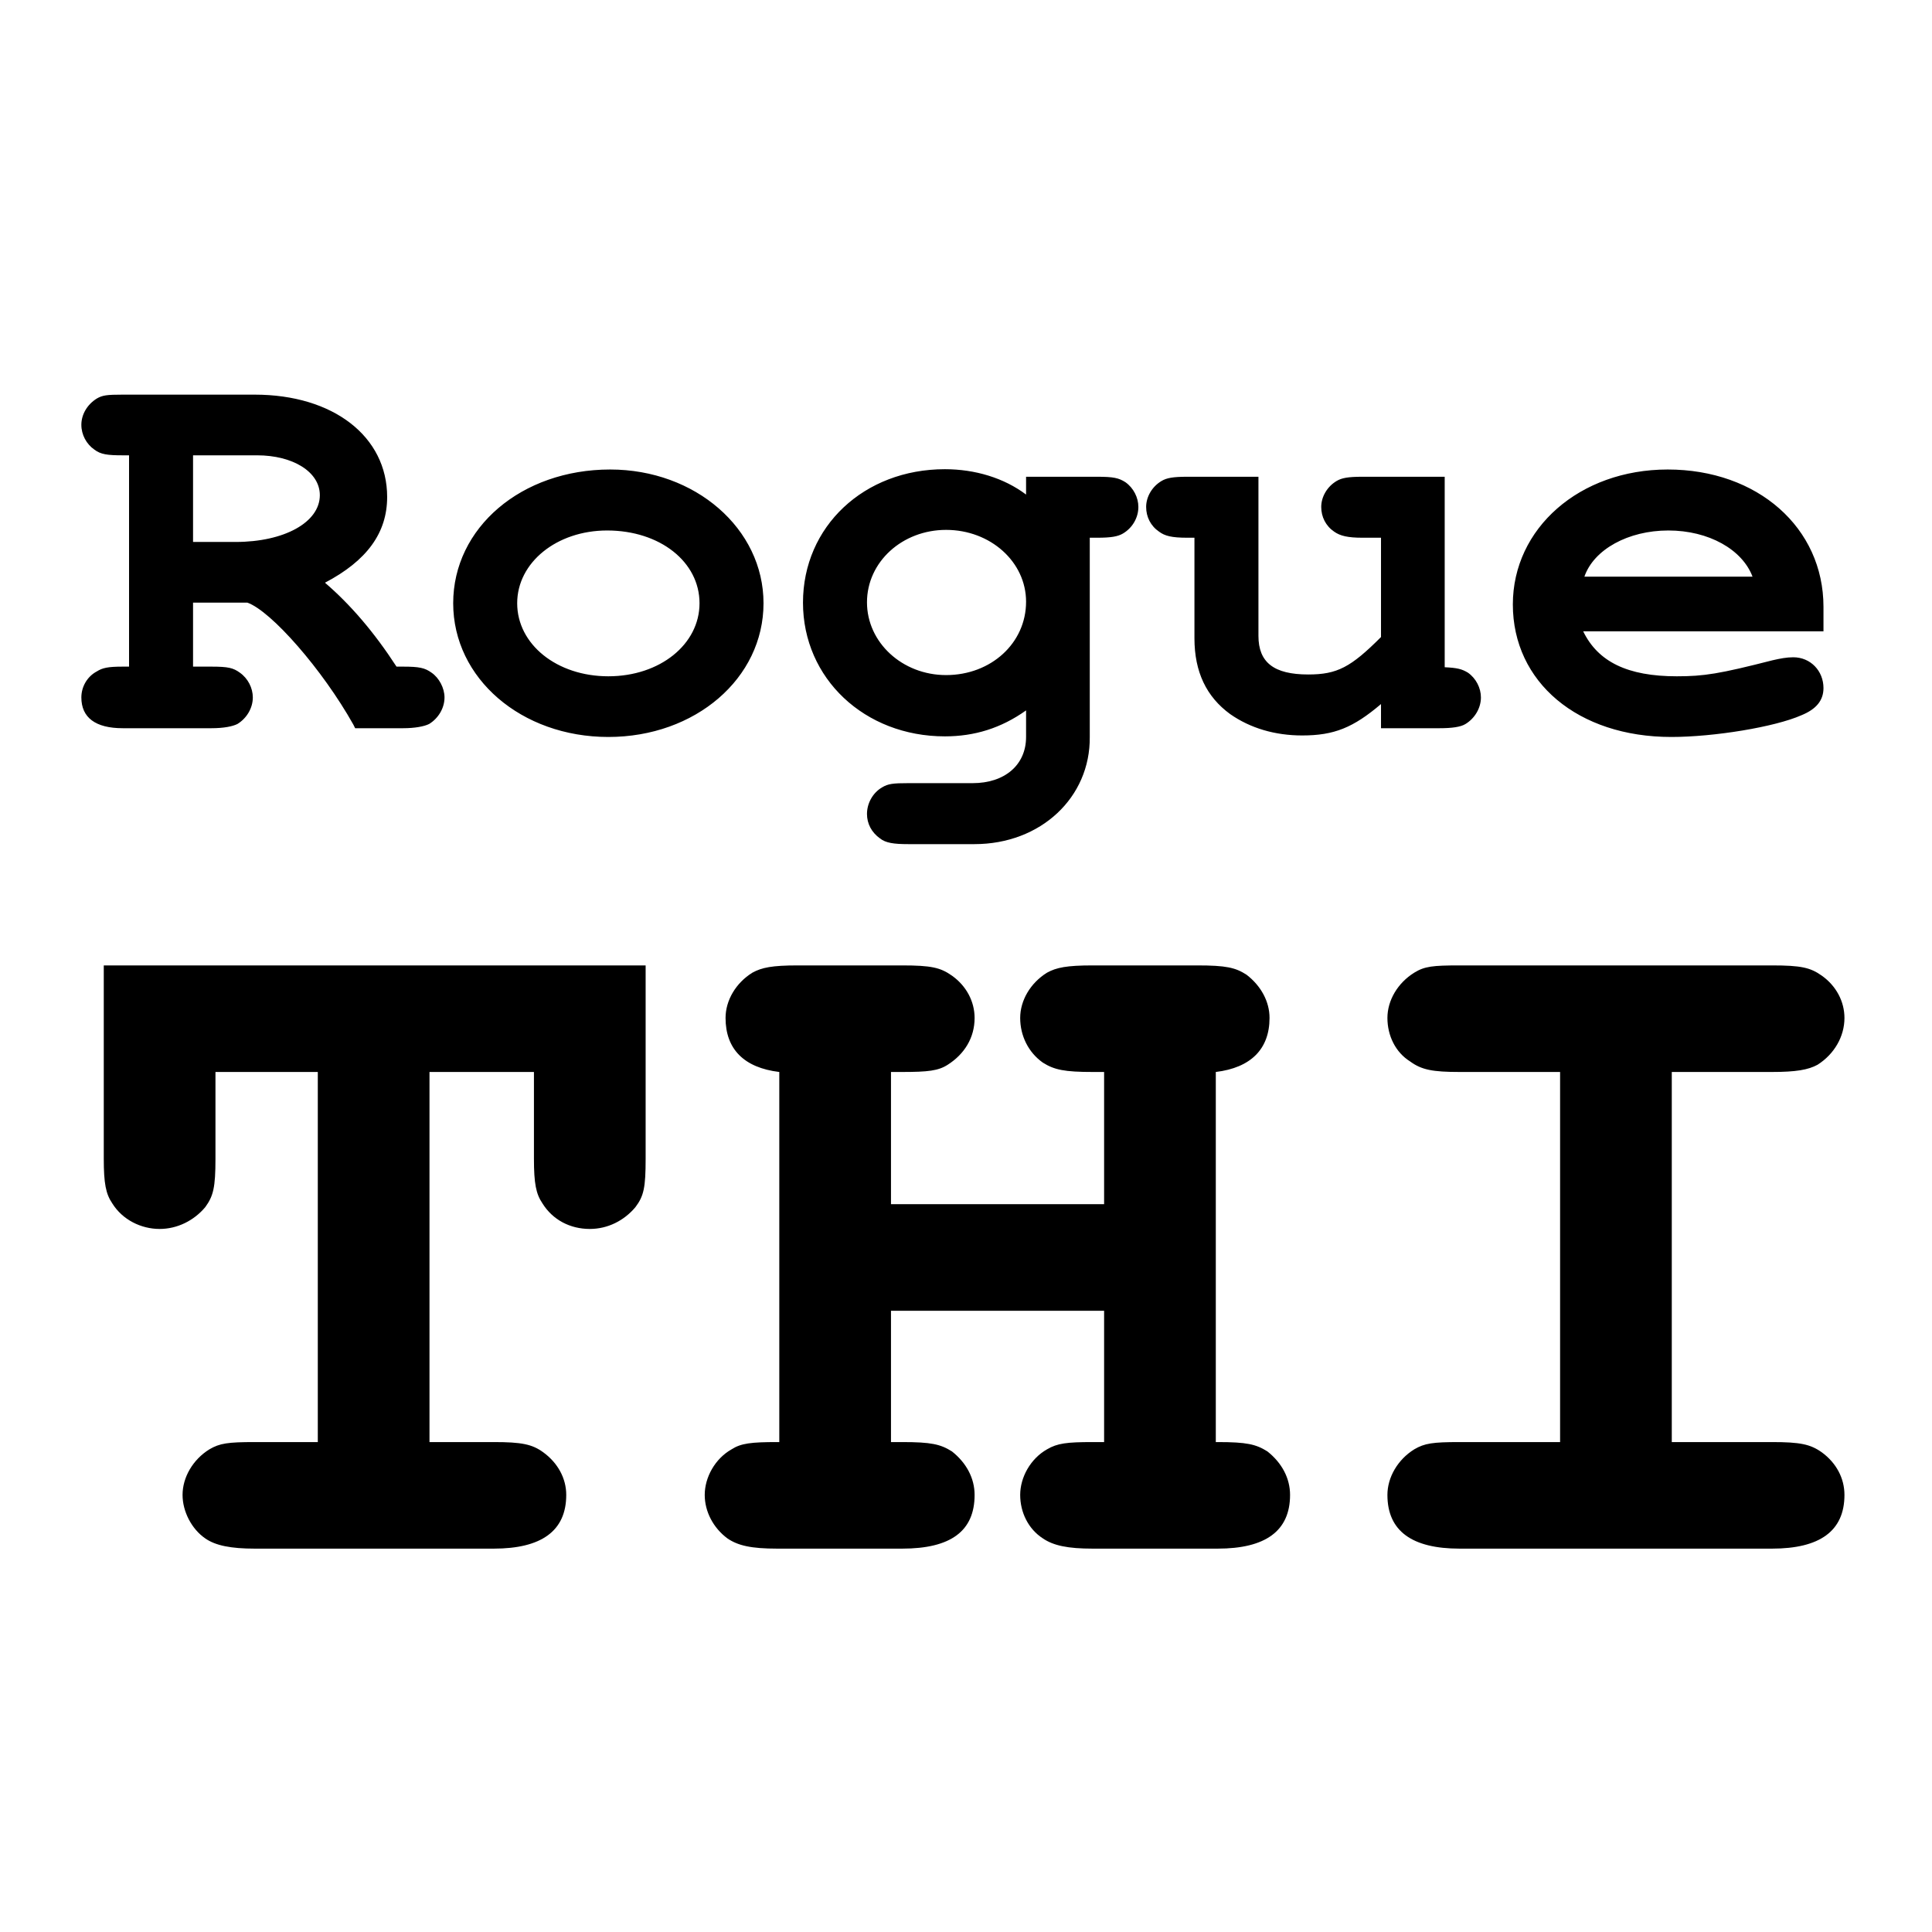
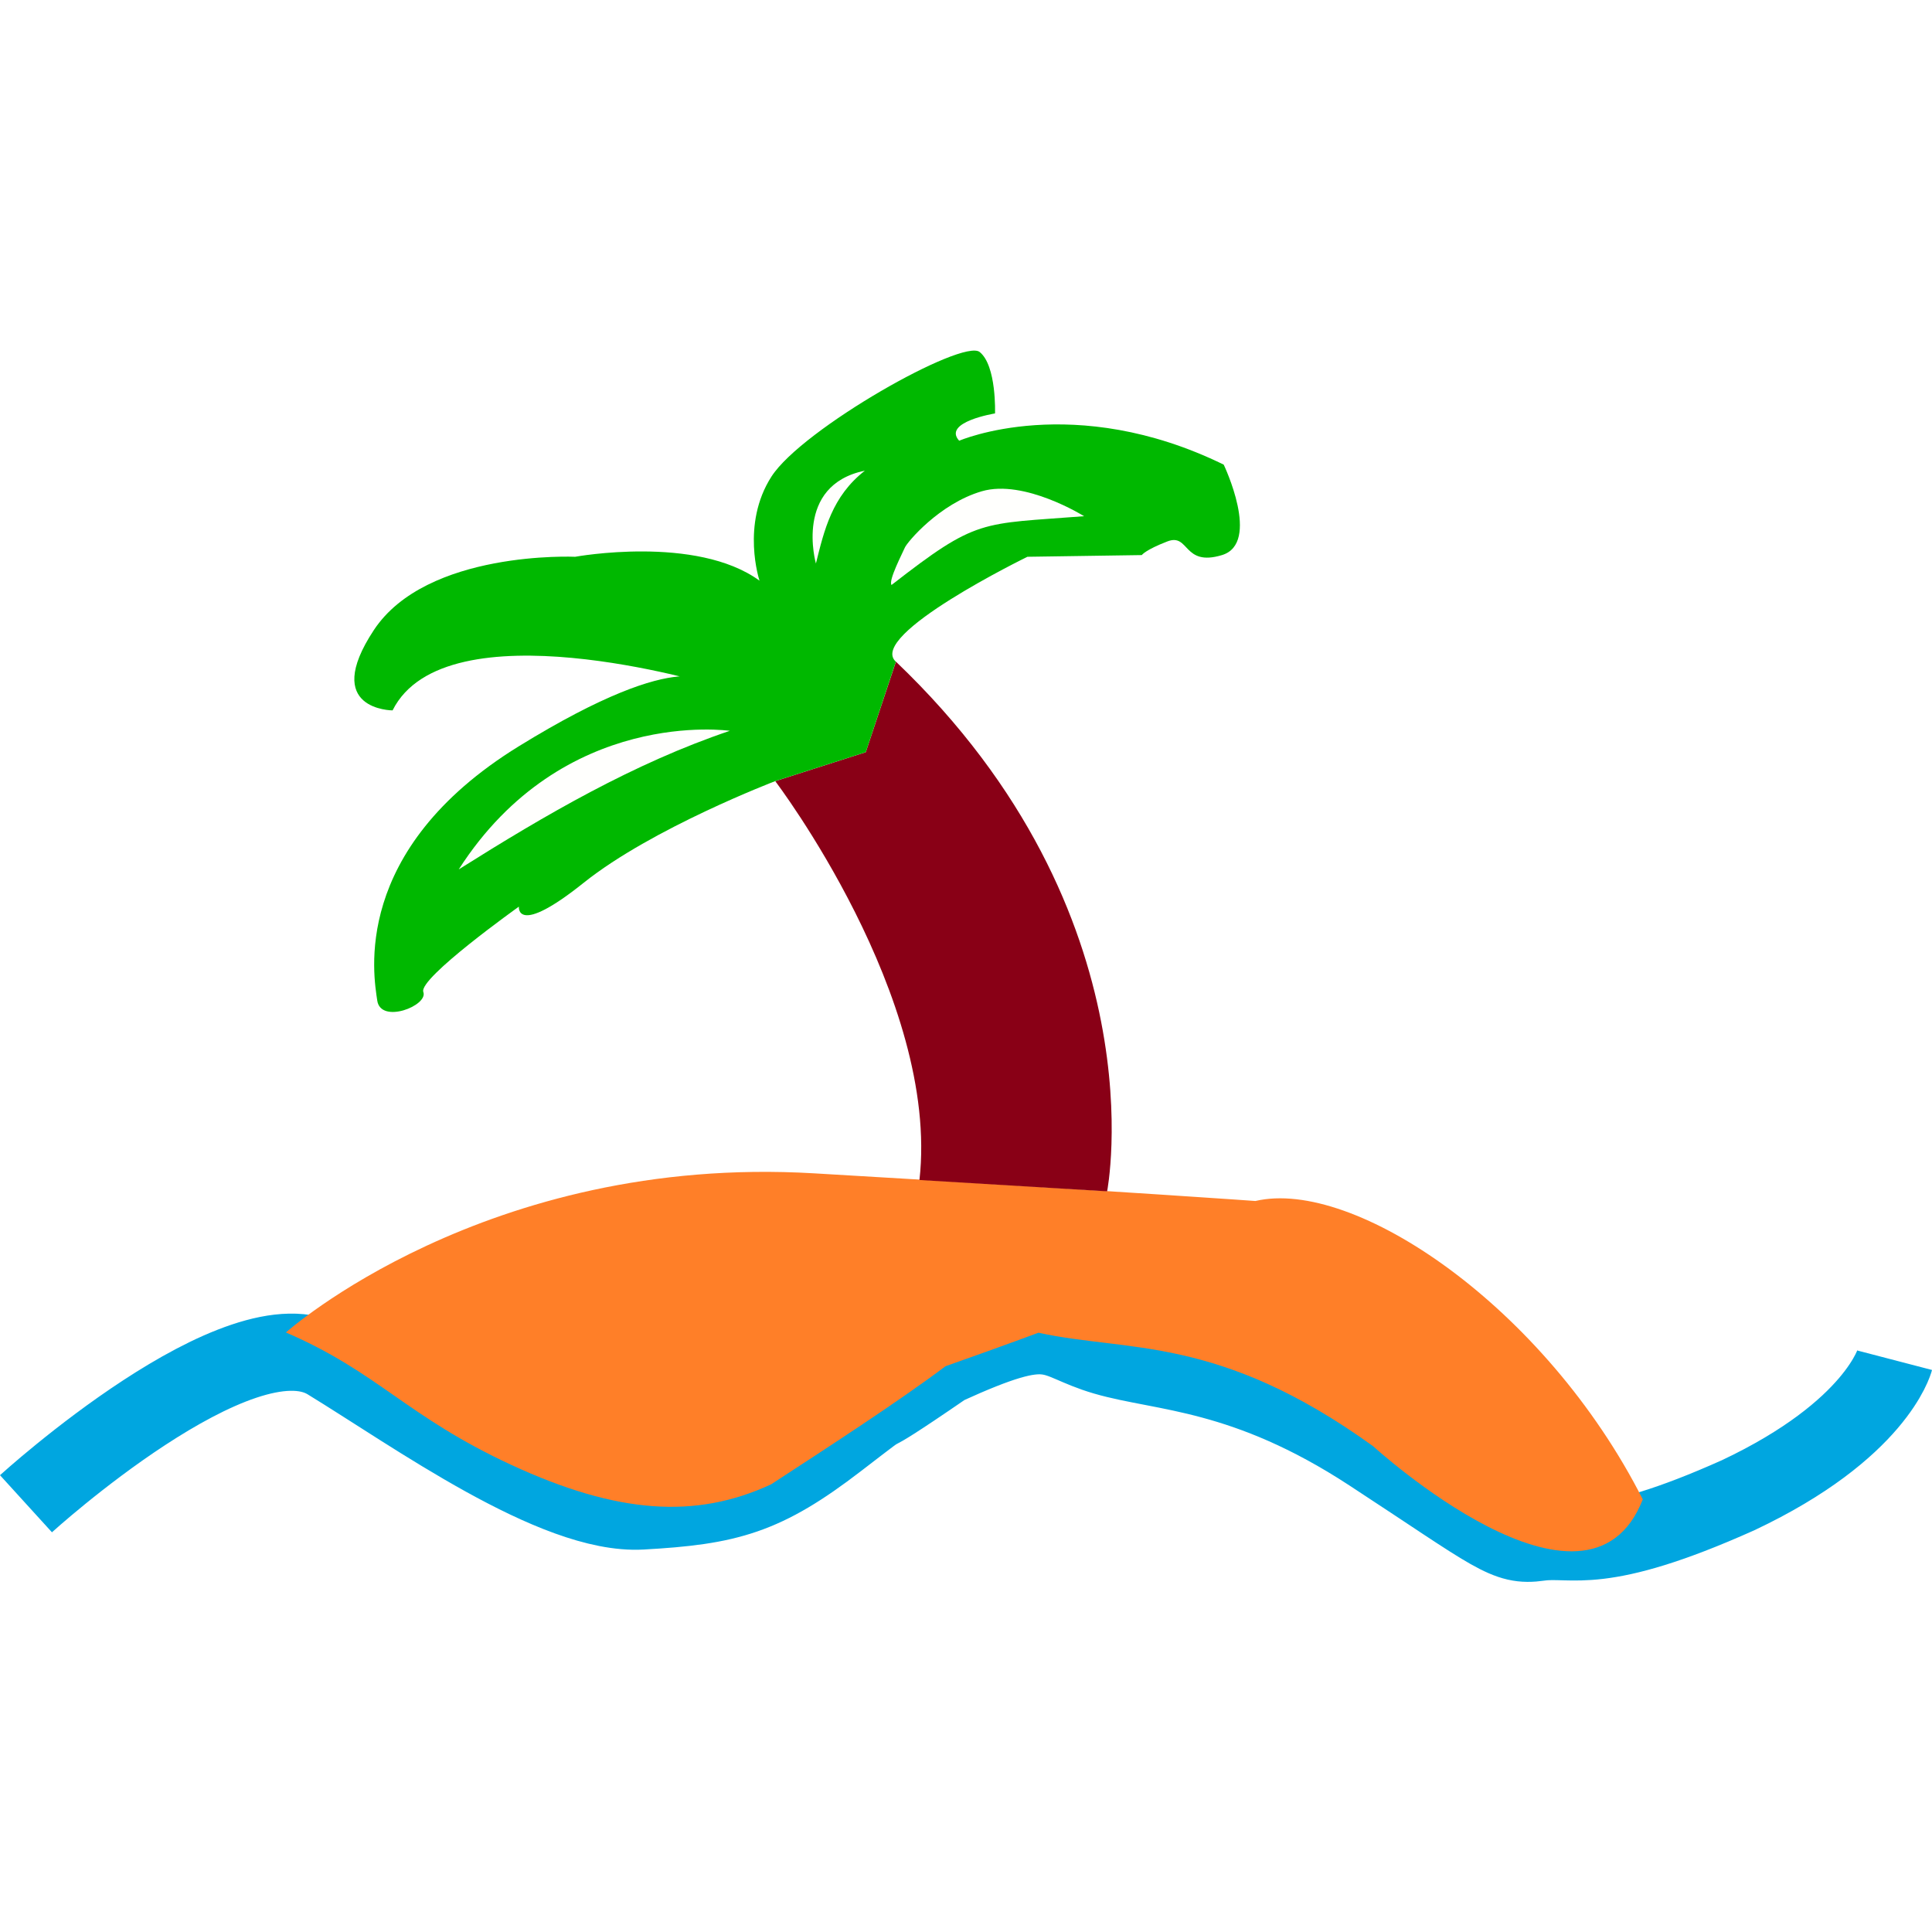
<svg xmlns="http://www.w3.org/2000/svg" width="100mm" height="100mm" viewBox="0 0 100 100" version="1.1" id="svg8">
  <defs id="defs2" />
  <g id="layer1" transform="translate(0,-197)">
-     <g id="g844" transform="translate(0,5.496863)">
-       <text id="text817" y="229.197" x="3.928" style="font-style:normal;font-variant:normal;font-weight:bold;font-stretch:normal;font-size:30.618px;line-height:1.25;font-family:Courier;-inkscape-font-specification:'Courier, Bold';font-variant-ligatures:normal;font-variant-caps:normal;font-variant-numeric:normal;font-feature-settings:normal;text-align:start;letter-spacing:0px;word-spacing:0px;writing-mode:lr-tb;text-anchor:start;fill:#000000;fill-opacity:1;stroke:none;stroke-width:0.159" xml:space="preserve">
-         <tspan style="font-style:normal;font-variant:normal;font-weight:bold;font-stretch:normal;font-size:30.618px;font-family:Courier;-inkscape-font-specification:'Courier, Bold';font-variant-ligatures:normal;font-variant-caps:normal;font-variant-numeric:normal;font-feature-settings:normal;text-align:start;writing-mode:lr-tb;text-anchor:start;stroke-width:0.159" y="229.197" x="3.928" id="tspan815">Rogue</tspan>
-       </text>
-       <text id="text817-2" y="271.66" x="3.34" style="font-style:normal;font-variant:normal;font-weight:bold;font-stretch:normal;font-size:53.533px;line-height:1.25;font-family:Courier;-inkscape-font-specification:'Courier, Bold';font-variant-ligatures:normal;font-variant-caps:normal;font-variant-numeric:normal;font-feature-settings:normal;text-align:start;letter-spacing:0px;word-spacing:0px;writing-mode:lr-tb;text-anchor:start;fill:#000000;fill-opacity:1;stroke:none;stroke-width:0.121" xml:space="preserve">
-         <tspan style="font-style:normal;font-variant:normal;font-weight:bold;font-stretch:normal;font-size:53.533px;font-family:Courier;-inkscape-font-specification:'Courier, Bold';font-variant-ligatures:normal;font-variant-caps:normal;font-variant-numeric:normal;font-feature-settings:normal;text-align:start;writing-mode:lr-tb;text-anchor:start;stroke-width:0.121" y="271.66" x="3.34" id="tspan815-1">THI</tspan>
-         <tspan id="tspan837" style="font-style:normal;font-variant:normal;font-weight:bold;font-stretch:normal;font-size:53.533px;font-family:Courier;-inkscape-font-specification:'Courier, Bold';font-variant-ligatures:normal;font-variant-caps:normal;font-variant-numeric:normal;font-feature-settings:normal;text-align:start;writing-mode:lr-tb;text-anchor:start;stroke-width:0.121" y="338.575" x="3.34" />
-       </text>
+     <g id="g840" transform="matrix(1.331779,0,0,1.331779,-16.58893,-97.16037)">
+       <g transform="translate(-2.424068)" id="g956">
+         <path style="fill:none;stroke:#00a6e0;stroke-width:3;stroke-linecap:butt;stroke-linejoin:miter;stroke-miterlimit:4;stroke-dasharray:none;stroke-opacity:1" d="m 15.89,279.321 c 0,0 8.349,-7.598 11.726,-5.534 3.377,2.064 8.818,6.003 12.195,5.816 3.377,-0.188 4.782,-0.559 7.622,-2.743 2.863,-2.202 0,0 4.198,-2.886 4.315,-1.97 3.94,-1.032 6.191,-0.375 2.251,0.657 5.441,0.563 10.318,3.752 4.878,3.189 5.253,3.658 6.566,3.471 1.313,-0.188 2.291,0.605 7.732,-1.834 5.374,-2.539 6.079,-5.244 6.079,-5.244" id="path883" />
+         <path style="fill:#ff7f28;fill-opacity:1;stroke:none;stroke-width:0.372;stroke-linecap:butt;stroke-linejoin:miter;stroke-miterlimit:4;stroke-dasharray:none;stroke-opacity:1" d="m 25.993,272.663 c 0,0 7.761,-6.934 20.518,-6.184 12.757,0.75 17.16,1.076 17.16,1.076 3.829,-0.901 11.251,4.092 15.056,11.596 -2.158,5.534 -10.475,-2.062 -10.475,-2.062 -6.023,-4.348 -9.546,-3.652 -13.011,-4.415 0,0 -1.235,0.463 -3.612,1.302 -1.876,1.407 -4.622,3.184 -6.78,4.591 -2.94,1.366 -5.994,1.14 -10.079,-0.748 -4.095,-1.892 -5.178,-3.601 -8.777,-5.155 z" id="path885" />
+         <path style="fill:#890016;fill-opacity:1;stroke:none;stroke-width:0.372;stroke-linecap:butt;stroke-linejoin:miter;stroke-miterlimit:4;stroke-dasharray:none;stroke-opacity:1" d="m 49.701,246.593 -1.173,3.518 -3.518,1.126 c 0,0 6.402,8.42 5.605,15.502 l 7.294,0.44 c 0,0 2.11,-10.736 -8.209,-20.586 z" id="path887" />
+         <path style="fill:#00b800;fill-opacity:1;stroke:none;stroke-width:0.372;stroke-linecap:butt;stroke-linejoin:miter;stroke-miterlimit:4;stroke-dasharray:none;stroke-opacity:1" d="m 48.528,250.11 -3.518,1.126 c 0,0 -4.788,1.826 -7.442,3.949 -2.653,2.123 -2.521,0.929 -2.521,0.929 0,0 -3.913,2.786 -3.714,3.317 0.199,0.531 -1.658,1.26 -1.791,0.332 -0.133,-0.929 -1.061,-5.837 5.505,-9.883 6.567,-4.046 7.495,-2.388 7.495,-2.388 0,0 -10.347,-3.118 -12.404,0.995 0,0 -2.786,0 -0.73,-3.118 2.056,-3.118 7.827,-2.852 7.827,-2.852 0,0 4.709,-0.862 7.164,0.929 0,0 -0.73,-2.189 0.464,-4.046 1.194,-1.857 7.429,-5.373 8.092,-4.842 0.663,0.531 0.597,2.388 0.597,2.388 0,0 -2.056,0.332 -1.393,1.061 0,0 4.444,-1.924 10.281,0.929 0,0 1.459,3.051 -0.066,3.515 -1.526,0.464 -1.26,-0.862 -2.123,-0.531 -0.862,0.332 -0.995,0.531 -0.995,0.531 l -4.444,0.066 c 0,0 -6.248,3.046 -5.114,4.077 z" id="path891" />
+       </g>
+       <path id="path958" d="m 40.821,249.281 c 0,0 -6.473,-0.945 -10.536,5.386 3.381,-2.129 6.813,-4.128 10.536,-5.386 z" style="fill:#fffffd;fill-opacity:1;stroke:none;stroke-width:0.265px;stroke-linecap:butt;stroke-linejoin:miter;stroke-opacity:1" />
+       <path id="path969" d="m 46.071,239.17 c -1.279,0.998 -1.58,2.307 -1.904,3.608 0,0 -0.869,-3.04 1.904,-3.608 z" style="fill:#fffffd;fill-opacity:1;stroke:none;stroke-width:0.265px;stroke-linecap:butt;stroke-linejoin:miter;stroke-opacity:1" />
+       <path id="path992" d="m 47.106,243.613 c 3.349,-2.607 3.44,-2.357 7.484,-2.673 0,0 -2.322,-1.453 -3.976,-0.969 -1.654,0.484 -2.907,1.988 -2.99,2.188 -0.084,0.2 -0.651,1.286 -0.518,1.453 z" style="fill:#fffffd;fill-opacity:1;stroke:none;stroke-width:0.265px;stroke-linecap:butt;stroke-linejoin:miter;stroke-opacity:1" />
    </g>
  </g>
</svg>
